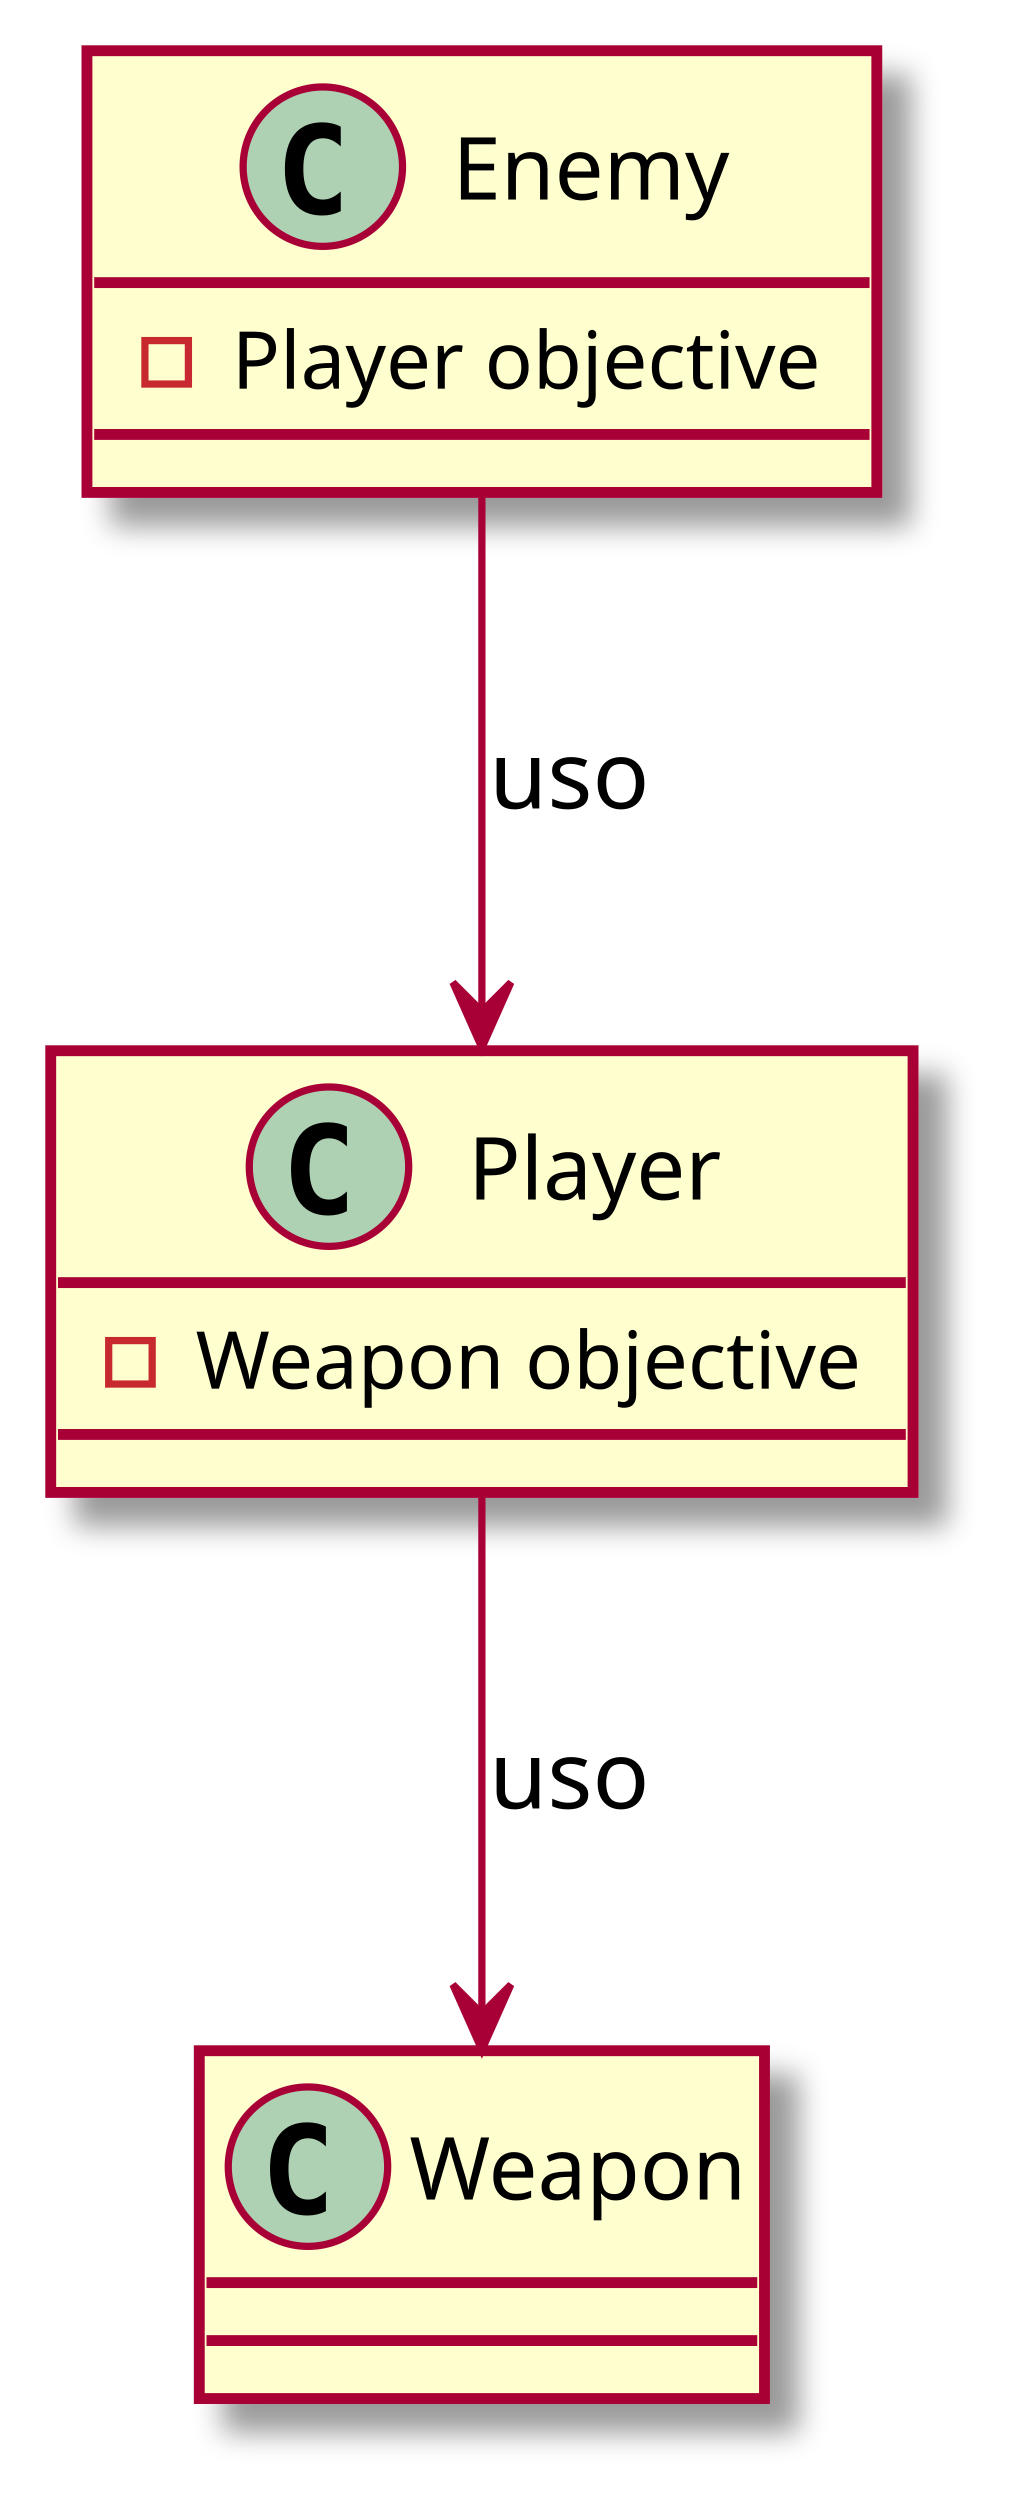
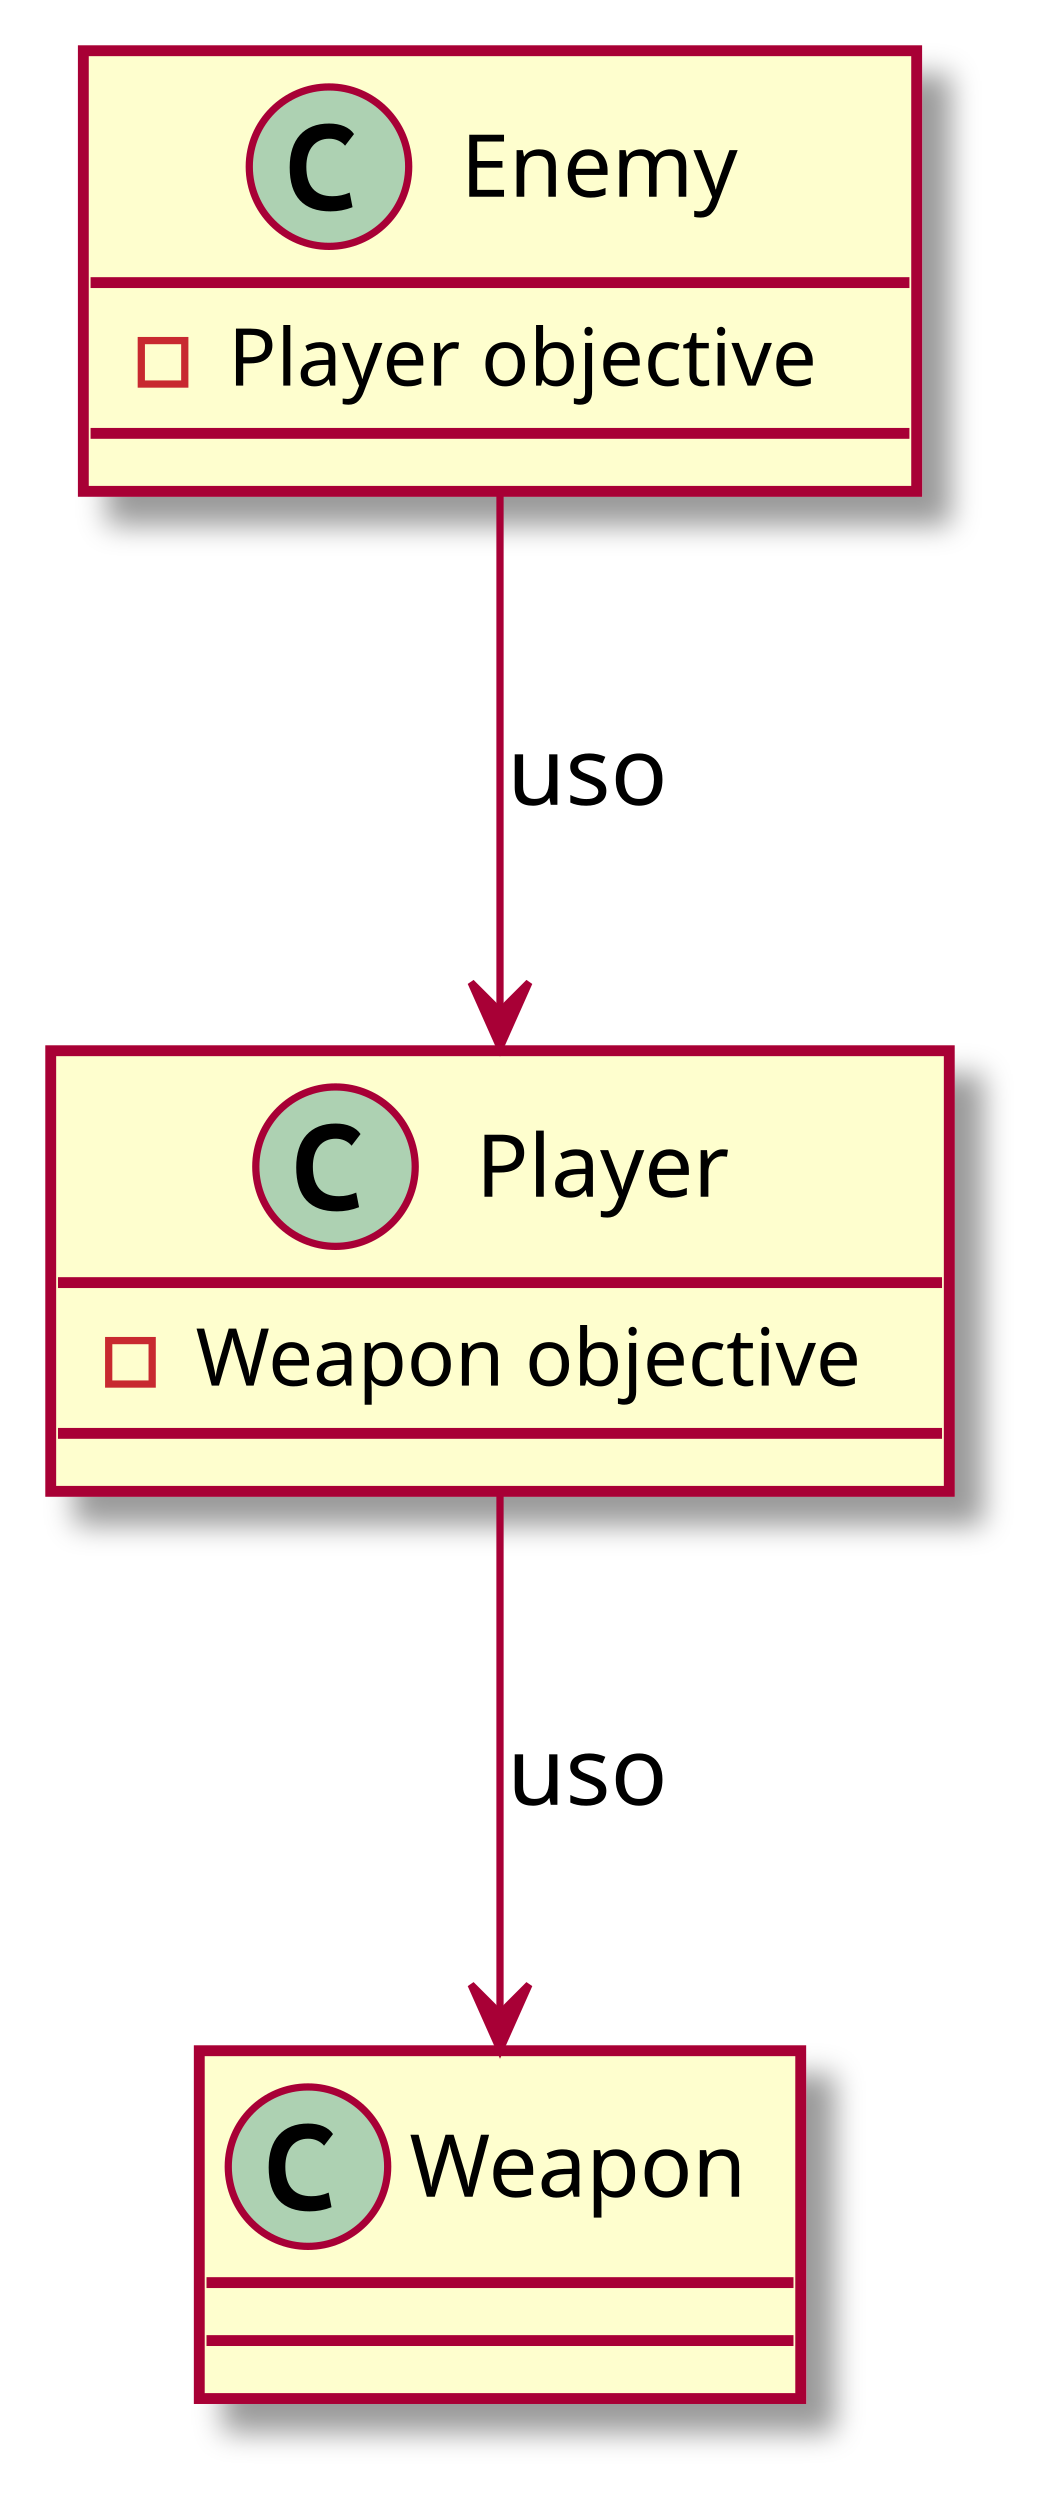
- <svg xmlns="http://www.w3.org/2000/svg" contentScriptType="application/ecmascript" contentStyleType="text/css" height="345px" preserveAspectRatio="none" style="width:140px;height:345px;background:#FFFFFF;" version="1.1" viewBox="0 0 140 345" width="140px" zoomAndPan="magnify">
+ <svg xmlns="http://www.w3.org/2000/svg" contentScriptType="application/ecmascript" contentStyleType="text/css" height="345px" preserveAspectRatio="none" style="width:145px;height:345px;" version="1.1" viewBox="0 0 145 345" width="145px" zoomAndPan="magnify">
  <defs>
    <filter height="300%" id="f11e0deik3tf66" width="300%" x="-1" y="-1">
      <feGaussianBlur result="blurOut" stdDeviation="2.0" />
      <feColorMatrix in="blurOut" result="blurOut2" type="matrix" values="0 0 0 0 0 0 0 0 0 0 0 0 0 0 0 0 0 0 .4 0" />
      <feOffset dx="4.0" dy="4.0" in="blurOut2" result="blurOut3" />
      <feBlend in="SourceGraphic" in2="blurOut3" mode="normal" />
    </filter>
  </defs>
  <g>
-     <rect codeLine="1" fill="#FEFECE" filter="url(#f11e0deik3tf66)" height="60.955" id="Enemy" style="stroke:#A80036;stroke-width:1.5;" width="109" x="12" y="7" />
-     <ellipse cx="44.55" cy="23" fill="#ADD1B2" rx="11" ry="11" style="stroke:#A80036;stroke-width:1.0;" />
-     <path d="M47.023,29.143 Q46.442,29.442 45.803,29.591 Q45.164,29.741 44.458,29.741 Q41.951,29.741 40.632,28.089 Q39.312,26.437 39.312,23.316 Q39.312,20.186 40.632,18.535 Q41.951,16.883 44.458,16.883 Q45.164,16.883 45.811,17.032 Q46.459,17.182 47.023,17.48 L47.023,20.203 Q46.392,19.622 45.799,19.352 Q45.205,19.082 44.574,19.082 Q43.23,19.082 42.545,20.149 Q41.86,21.216 41.86,23.316 Q41.86,25.408 42.545,26.474 Q43.23,27.541 44.574,27.541 Q45.205,27.541 45.799,27.271 Q46.392,27.002 47.023,26.42 Z " fill="#000000" />
-     <text fill="#000000" font-family="sans-serif" font-size="12" lengthAdjust="spacing" textLength="38" x="62.45" y="27.535">Enemy</text>
-     <line style="stroke:#A80036;stroke-width:1.5;" x1="13" x2="120" y1="39" y2="39" />
-     <rect fill="none" height="6" style="stroke:#C82930;stroke-width:1.0;" width="6" x="20" y="47" />
-     <text fill="#000000" font-family="sans-serif" font-size="11" lengthAdjust="spacing" textLength="83" x="32" y="53.635">Player objective</text>
-     <line style="stroke:#A80036;stroke-width:1.5;" x1="13" x2="120" y1="59.955" y2="59.955" />
-     <rect codeLine="4" fill="#FEFECE" filter="url(#f11e0deik3tf66)" height="60.955" id="Player" style="stroke:#A80036;stroke-width:1.5;" width="119" x="7" y="145" />
-     <ellipse cx="45.4" cy="161" fill="#ADD1B2" rx="11" ry="11" style="stroke:#A80036;stroke-width:1.0;" />
-     <path d="M47.873,167.143 Q47.292,167.442 46.653,167.591 Q46.014,167.741 45.308,167.741 Q42.801,167.741 41.481,166.089 Q40.162,164.437 40.162,161.316 Q40.162,158.186 41.481,156.535 Q42.801,154.883 45.308,154.883 Q46.014,154.883 46.661,155.032 Q47.309,155.182 47.873,155.481 L47.873,158.203 Q47.242,157.622 46.649,157.352 Q46.055,157.083 45.424,157.083 Q44.08,157.083 43.395,158.149 Q42.71,159.216 42.71,161.316 Q42.71,163.408 43.395,164.474 Q44.08,165.541 45.424,165.541 Q46.055,165.541 46.649,165.271 Q47.242,165.001 47.873,164.42 Z " fill="#000000" />
-     <text fill="#000000" font-family="sans-serif" font-size="12" lengthAdjust="spacing" textLength="35" x="64.6" y="165.535">Player</text>
-     <line style="stroke:#A80036;stroke-width:1.5;" x1="8" x2="125" y1="177" y2="177" />
+     <rect codeLine="1" fill="#FEFECE" filter="url(#f11e0deik3tf66)" height="60.805" id="Enemy" style="stroke:#A80036;stroke-width:1.5;" width="115" x="11.5" y="7" />
+     <ellipse cx="45.4" cy="23" fill="#ADD1B2" rx="11" ry="11" style="stroke:#A80036;stroke-width:1.0;" />
+     <path d="M45.603,29.172 C46.65,29.172 47.666,28.984 48.65,28.594 L48.259,26.578 C47.478,26.906 46.712,27.078 45.884,27.078 C43.494,27.078 42.275,25.719 42.275,23 C42.275,20.547 43.525,19.141 45.431,19.141 C46.322,19.141 47.134,19.5 47.619,20.109 L48.853,18.5 C48.228,17.562 46.978,17.047 45.416,17.047 C41.947,17.047 39.978,19.25 39.978,23.094 C39.978,27.141 41.869,29.172 45.603,29.172 Z " fill="#000000" />
+     <text fill="#000000" font-family="sans-serif" font-size="12" lengthAdjust="spacing" textLength="41" x="63.6" y="27.154">Enemy</text>
+     <line style="stroke:#A80036;stroke-width:1.5;" x1="12.5" x2="125.5" y1="39" y2="39" />
+     <rect fill="none" height="6" style="stroke:#C82930;stroke-width:1.0;" width="6" x="19.5" y="47" />
+     <text fill="#000000" font-family="sans-serif" font-size="11" lengthAdjust="spacing" textLength="89" x="31.5" y="53.21">Player objective</text>
+     <line style="stroke:#A80036;stroke-width:1.5;" x1="12.5" x2="125.5" y1="59.805" y2="59.805" />
+     <rect codeLine="4" fill="#FEFECE" filter="url(#f11e0deik3tf66)" height="60.805" id="Player" style="stroke:#A80036;stroke-width:1.5;" width="124" x="7" y="145" />
+     <ellipse cx="46.3" cy="161" fill="#ADD1B2" rx="11" ry="11" style="stroke:#A80036;stroke-width:1.0;" />
+     <path d="M46.503,167.172 C47.55,167.172 48.566,166.984 49.55,166.594 L49.159,164.578 C48.378,164.906 47.612,165.078 46.784,165.078 C44.394,165.078 43.175,163.719 43.175,161 C43.175,158.547 44.425,157.141 46.331,157.141 C47.222,157.141 48.034,157.5 48.519,158.109 L49.753,156.5 C49.128,155.562 47.878,155.047 46.316,155.047 C42.847,155.047 40.878,157.25 40.878,161.094 C40.878,165.141 42.769,167.172 46.503,167.172 Z " fill="#000000" />
+     <text fill="#000000" font-family="sans-serif" font-size="12" lengthAdjust="spacing" textLength="38" x="65.7" y="165.154">Player</text>
+     <line style="stroke:#A80036;stroke-width:1.5;" x1="8" x2="130" y1="177" y2="177" />
    <rect fill="none" height="6" style="stroke:#C82930;stroke-width:1.0;" width="6" x="15" y="185" />
-     <text fill="#000000" font-family="sans-serif" font-size="11" lengthAdjust="spacing" textLength="93" x="27" y="191.635">Weapon objective</text>
-     <line style="stroke:#A80036;stroke-width:1.5;" x1="8" x2="125" y1="197.955" y2="197.955" />
-     <rect fill="#FEFECE" filter="url(#f11e0deik3tf66)" height="48" id="Weapon" style="stroke:#A80036;stroke-width:1.5;" width="78" x="27.5" y="283" />
+     <text fill="#000000" font-family="sans-serif" font-size="11" lengthAdjust="spacing" textLength="98" x="27" y="191.21">Weapon objective</text>
+     <line style="stroke:#A80036;stroke-width:1.5;" x1="8" x2="130" y1="197.805" y2="197.805" />
+     <rect fill="#FEFECE" filter="url(#f11e0deik3tf66)" height="48" id="Weapon" style="stroke:#A80036;stroke-width:1.5;" width="83" x="27.5" y="283" />
    <ellipse cx="42.5" cy="299" fill="#ADD1B2" rx="11" ry="11" style="stroke:#A80036;stroke-width:1.0;" />
-     <path d="M44.973,305.143 Q44.392,305.442 43.753,305.591 Q43.114,305.741 42.408,305.741 Q39.901,305.741 38.581,304.089 Q37.262,302.437 37.262,299.316 Q37.262,296.187 38.581,294.535 Q39.901,292.883 42.408,292.883 Q43.114,292.883 43.761,293.032 Q44.409,293.182 44.973,293.481 L44.973,296.203 Q44.342,295.622 43.749,295.352 Q43.155,295.082 42.524,295.082 Q41.18,295.082 40.495,296.149 Q39.81,297.216 39.81,299.316 Q39.81,301.408 40.495,302.474 Q41.18,303.541 42.524,303.541 Q43.155,303.541 43.749,303.271 Q44.342,303.002 44.973,302.42 Z " fill="#000000" />
-     <text fill="#000000" font-family="sans-serif" font-size="12" lengthAdjust="spacing" textLength="46" x="56.5" y="303.535">Weapon</text>
-     <line style="stroke:#A80036;stroke-width:1.5;" x1="28.5" x2="104.5" y1="315" y2="315" />
-     <line style="stroke:#A80036;stroke-width:1.5;" x1="28.5" x2="104.5" y1="323" y2="323" />
-     <path codeLine="7" d="M66.5,206.21 C66.5,227.69 66.5,256.53 66.5,277.68 " fill="none" id="Player-to-Weapon" style="stroke:#A80036;stroke-width:1.0;" />
-     <polygon fill="#A80036" points="66.5,282.88,70.5,273.88,66.5,277.88,62.5,273.88,66.5,282.88" style="stroke:#A80036;stroke-width:1.0;" />
-     <text fill="#000000" font-family="sans-serif" font-size="13" lengthAdjust="spacing" textLength="23" x="67.5" y="249.568">uso</text>
-     <path codeLine="8" d="M66.5,68.01 C66.5,88.98 66.5,117.24 66.5,139.38 " fill="none" id="Enemy-to-Player" style="stroke:#A80036;stroke-width:1.0;" />
-     <polygon fill="#A80036" points="66.5,144.58,70.5,135.58,66.5,139.58,62.5,135.58,66.5,144.58" style="stroke:#A80036;stroke-width:1.0;" />
-     <text fill="#000000" font-family="sans-serif" font-size="13" lengthAdjust="spacing" textLength="23" x="67.5" y="111.568">uso</text>
+     <path d="M42.703,305.172 C43.75,305.172 44.766,304.984 45.75,304.594 L45.359,302.578 C44.578,302.906 43.812,303.078 42.984,303.078 C40.594,303.078 39.375,301.719 39.375,299 C39.375,296.547 40.625,295.141 42.531,295.141 C43.422,295.141 44.234,295.5 44.719,296.109 L45.953,294.5 C45.328,293.562 44.078,293.047 42.516,293.047 C39.047,293.047 37.078,295.25 37.078,299.094 C37.078,303.141 38.969,305.172 42.703,305.172 Z " fill="#000000" />
+     <text fill="#000000" font-family="sans-serif" font-size="12" lengthAdjust="spacing" textLength="51" x="56.5" y="303.154">Weapon</text>
+     <line style="stroke:#A80036;stroke-width:1.5;" x1="28.5" x2="109.5" y1="315" y2="315" />
+     <line style="stroke:#A80036;stroke-width:1.5;" x1="28.5" x2="109.5" y1="323" y2="323" />
+     <path codeLine="7" d="M69,206.21 C69,227.69 69,256.53 69,277.68 " fill="none" id="Player-to-Weapon" style="stroke:#A80036;stroke-width:1.0;" />
+     <polygon fill="#A80036" points="69,282.88,73,273.88,69,277.88,65,273.88,69,282.88" style="stroke:#A80036;stroke-width:1.0;" />
+     <text fill="#000000" font-family="sans-serif" font-size="13" lengthAdjust="spacing" textLength="23" x="70" y="249.067">uso</text>
+     <path codeLine="8" d="M69,68.01 C69,88.98 69,117.24 69,139.38 " fill="none" id="Enemy-to-Player" style="stroke:#A80036;stroke-width:1.0;" />
+     <polygon fill="#A80036" points="69,144.58,73,135.58,69,139.58,65,135.58,69,144.58" style="stroke:#A80036;stroke-width:1.0;" />
+     <text fill="#000000" font-family="sans-serif" font-size="13" lengthAdjust="spacing" textLength="23" x="70" y="111.067">uso</text>
  </g>
</svg>
